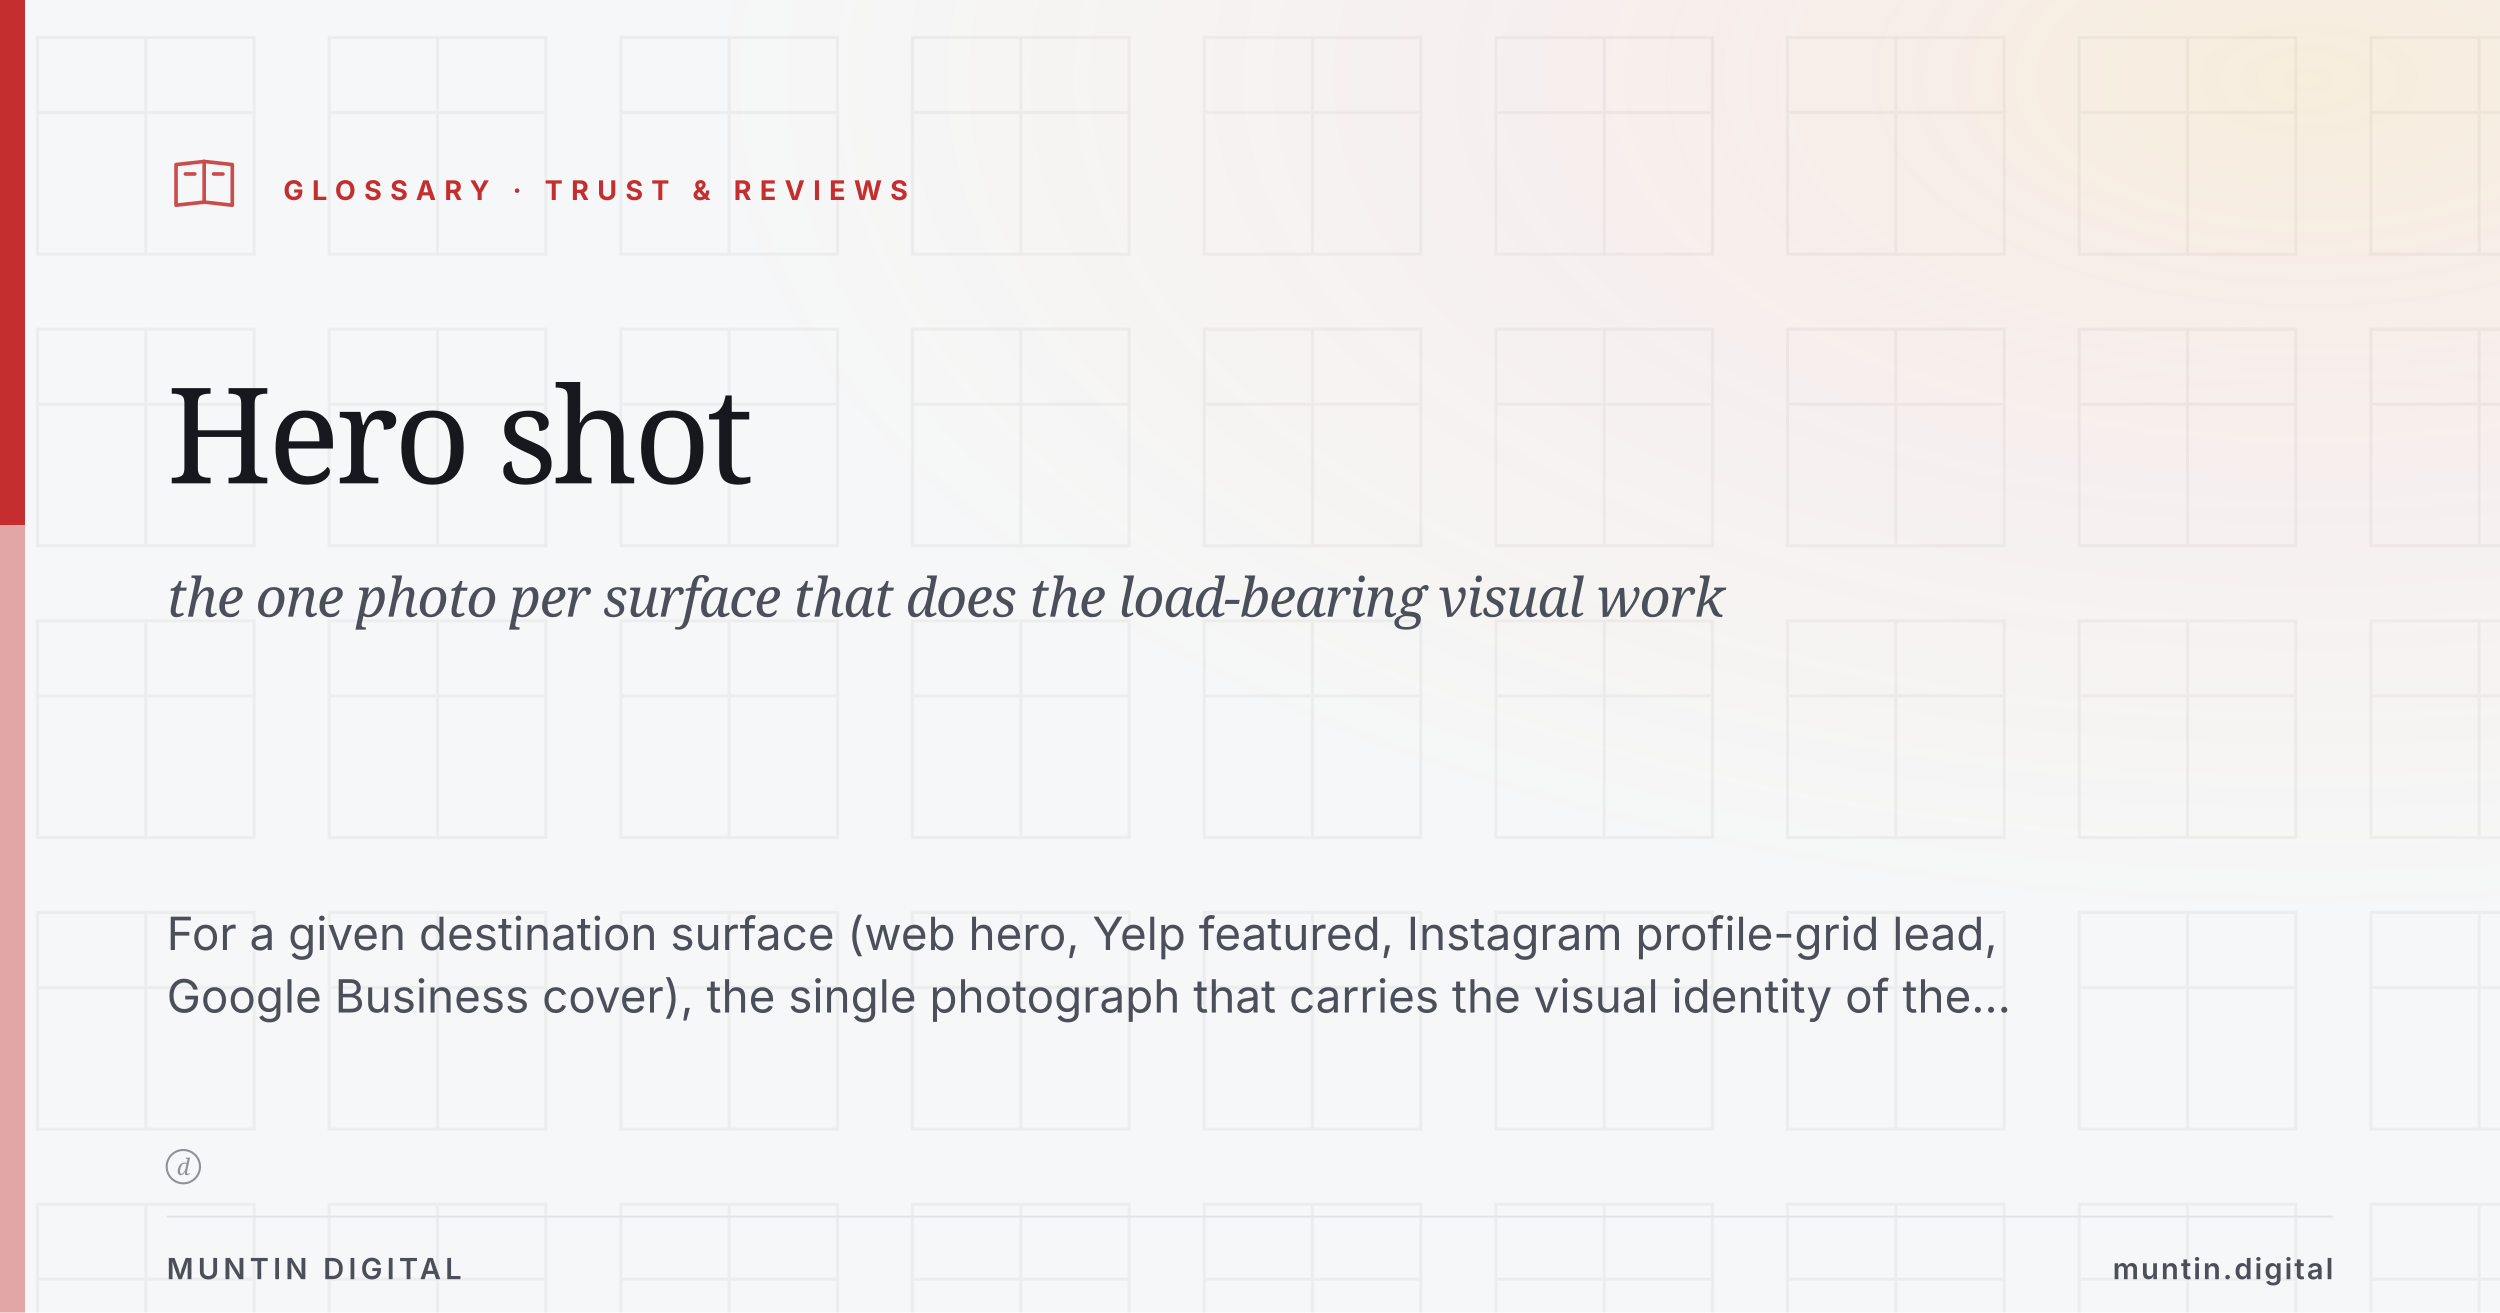
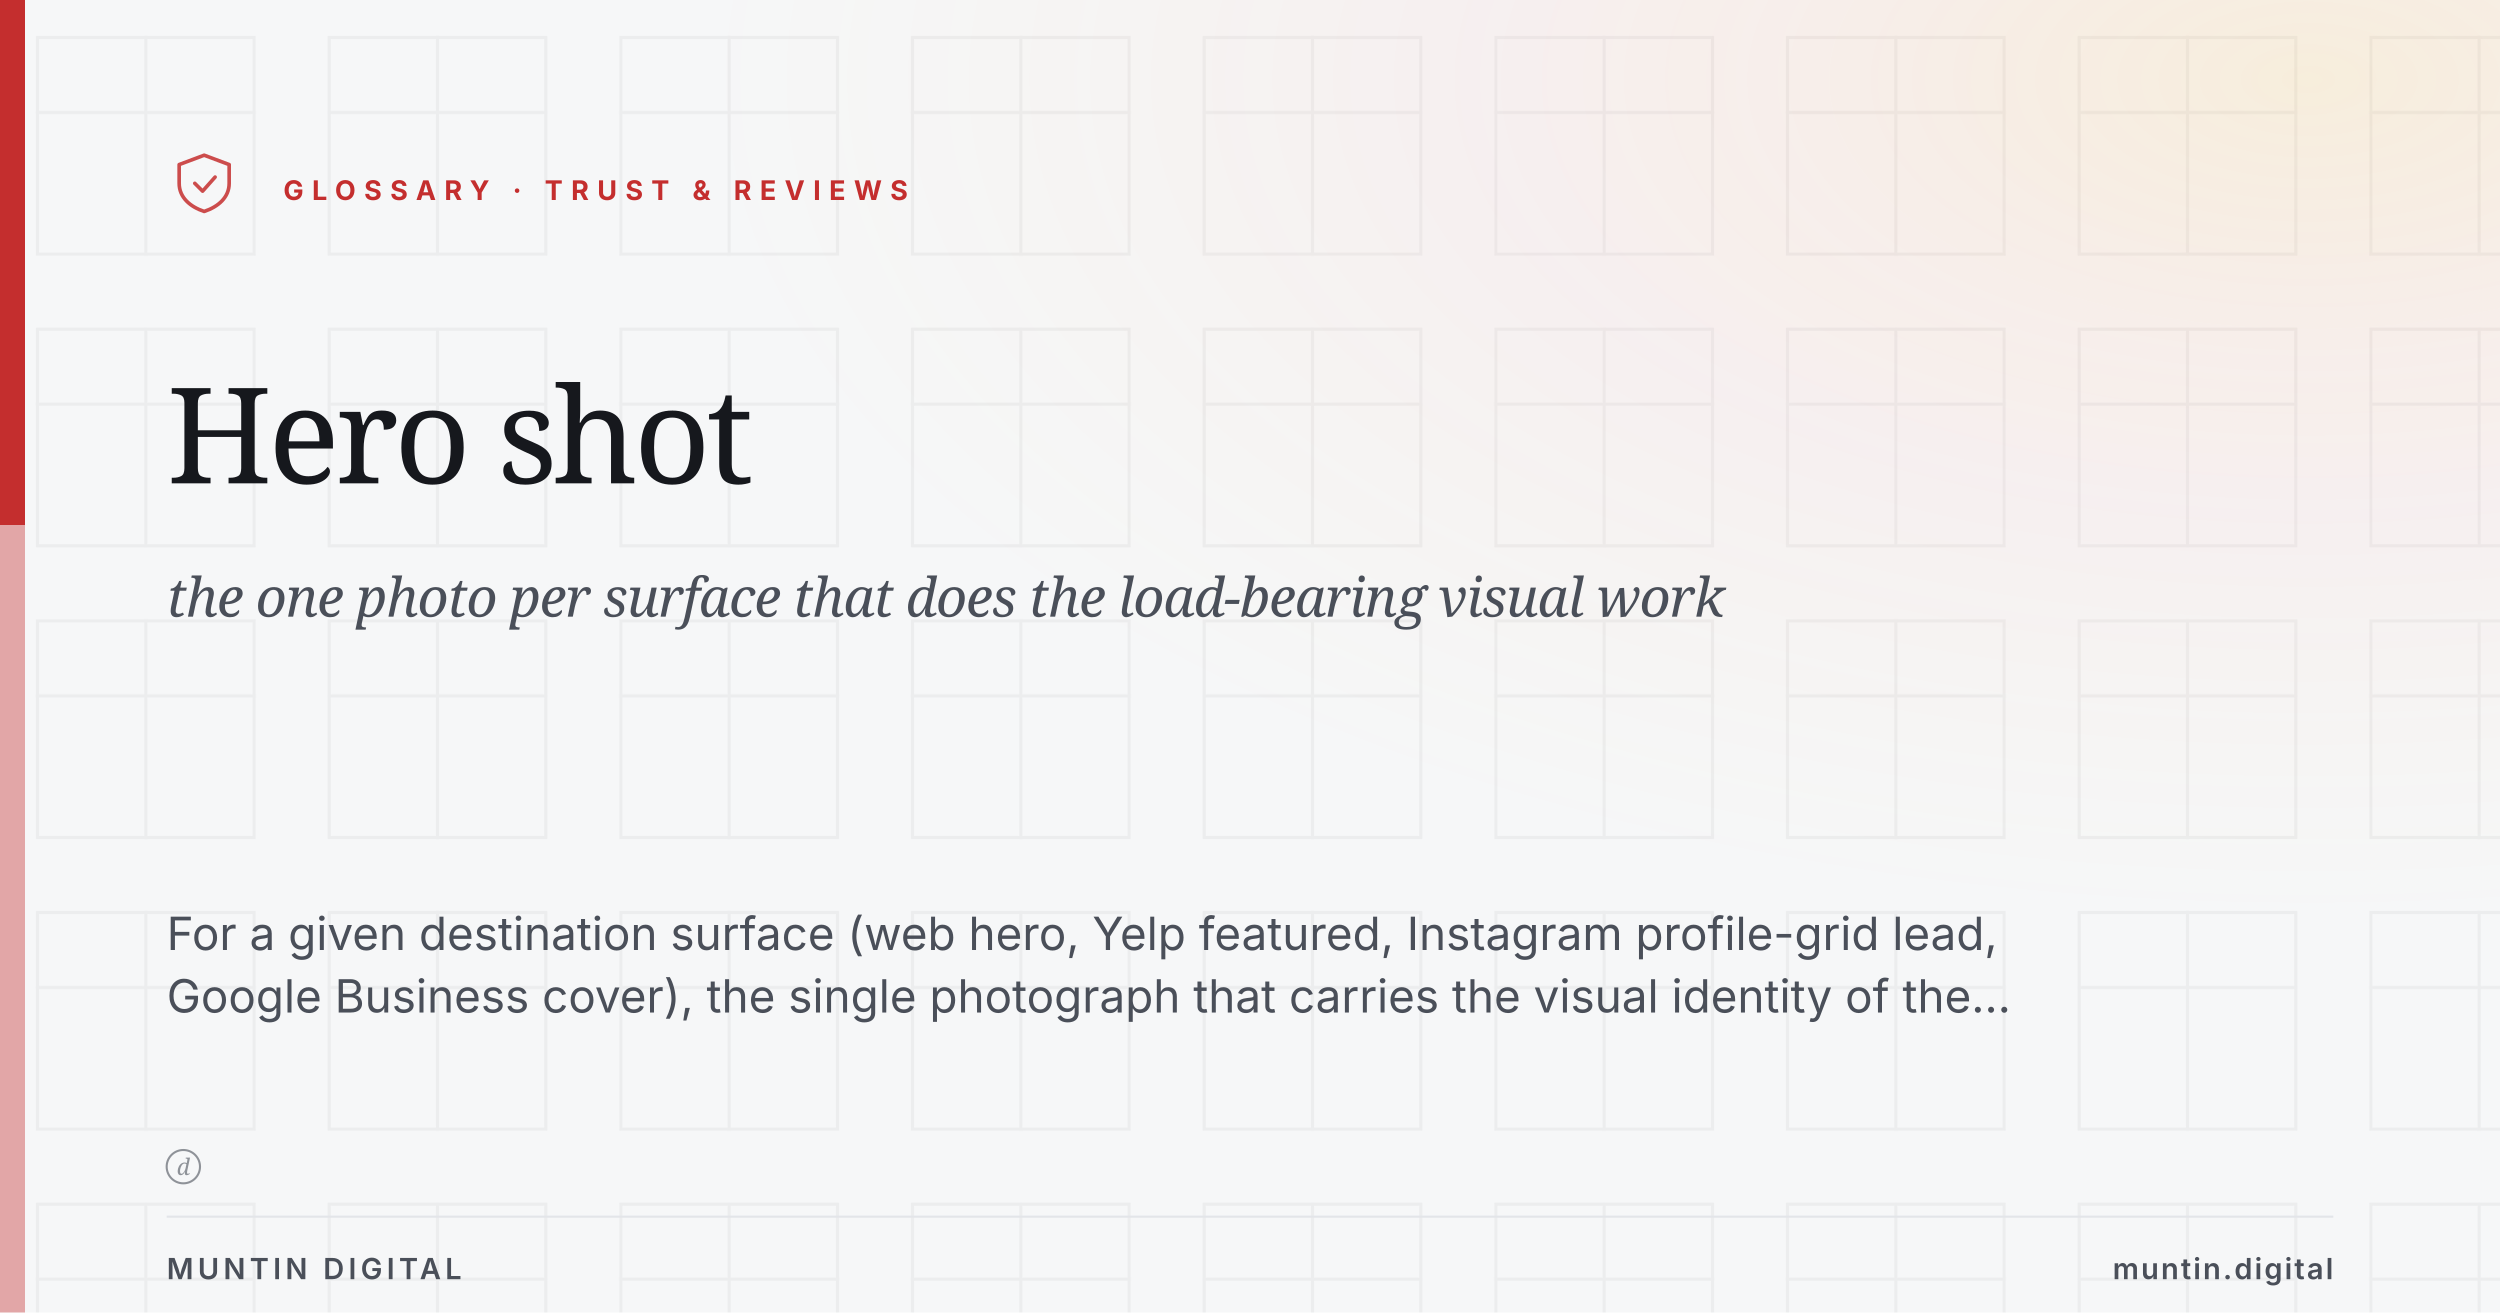
<svg xmlns="http://www.w3.org/2000/svg" viewBox="0 0 1200 630" width="1200" height="630">
  <rect width="1200" height="630" fill="#F6F7F8" />
  <defs>
    <pattern id="muntinField" x="0" y="0" width="140" height="140" patternUnits="userSpaceOnUse">
      <g transform="translate(18, 18)" fill="none" stroke="#16181D" stroke-width="1.5" stroke-linecap="square" stroke-linejoin="miter">
        <rect x="0" y="0" width="104" height="104" />
        <line x1="52" y1="0" x2="52" y2="104" />
        <line x1="0" y1="36" x2="104" y2="36" />
      </g>
    </pattern>
  </defs>
  <rect width="1200" height="630" fill="url(#muntinField)" opacity="0.045" />
  <defs>
    <radialGradient id="ghWarmSoft" cx="92%" cy="6%" r="64%">
      <stop offset="0%" stop-color="#FFB020" stop-opacity="0.13" />
      <stop offset="52%" stop-color="#FF6B5C" stop-opacity="0.05" />
      <stop offset="100%" stop-color="#FFB020" stop-opacity="0" />
    </radialGradient>
  </defs>
  <rect width="1200" height="630" fill="url(#ghWarmSoft)" />
  <rect x="0" y="0" width="12" height="252" fill="#C42E2E" />
  <rect x="0" y="252" width="12" height="378" fill="#C42E2E" opacity="0.4" />
  <g transform="translate(80, 70) scale(1.5)" fill="none" stroke="#C42E2E" stroke-width="1.167" stroke-linecap="round" stroke-linejoin="round" color="#C42E2E" opacity="0.85">
-     <path d="M3 6 L12 5 L21 6 L21 19 L12 18 L3 19 Z" />
-     <line x1="12" y1="5" x2="12" y2="18" />
-     <line x1="6" y1="9" x2="9" y2="9" />
-     <line x1="15" y1="9" x2="18" y2="9" />
+     <path d="M12 3 L20 6 V12 C20 16.5 16.5 19.5 12 21 C7.5 19.5 4 16.5 4 12 V6 Z" />
+     <polyline points="9 12 11.5 14.5 15.5 10" />
  </g>
  <text x="136" y="96" font-family="Inter, Arial, sans-serif" font-size="13" font-weight="700" letter-spacing="4" fill="#C42E2E">GLOSSARY · TRUST &amp; REVIEWS</text>
  <text x="80" y="232" font-family="Fraunces, Georgia, serif" font-size="64" font-weight="500" letter-spacing="-2" fill="#16181D">Hero shot</text>
  <text x="80" y="296" font-family="Fraunces, Georgia, serif" font-style="italic" font-size="26" font-weight="400" letter-spacing="-0.5" fill="#4A4F59">the one photo per surface that does the load-bearing visual work</text>
  <text x="80" y="456" font-family="Inter, Arial, sans-serif" font-size="22" font-weight="400" fill="#4A4F59">
    <tspan x="80" dy="0">For a given destination surface (web hero, Yelp featured, Instagram profile-grid lead,</tspan>
    <tspan x="80" dy="30">Google Business cover), the single photograph that carries the visual identity of the…</tspan>
  </text>
  <g transform="translate(80, 552)" fill="#4A4F59" opacity="0.6">
    <circle cx="8" cy="8" r="8" fill="none" stroke="#4A4F59" stroke-width="1" />
    <text x="8" y="12" text-anchor="middle" font-family="Fraunces, Georgia, serif" font-style="italic" font-size="11" font-weight="500" fill="#4A4F59">d</text>
  </g>
  <line x1="80" y1="584" x2="1120" y2="584" stroke="#E3E5E9" stroke-width="1" />
  <text x="80" y="614" font-family="Inter, Arial, sans-serif" font-size="14" font-weight="600" letter-spacing="2" fill="#4A4F59">MUNTIN DIGITAL</text>
  <text x="1120" y="614" text-anchor="end" font-family="Inter, Arial, sans-serif" font-size="14" font-weight="600" letter-spacing="1" fill="#4A4F59">muntin.digital</text>
</svg>
